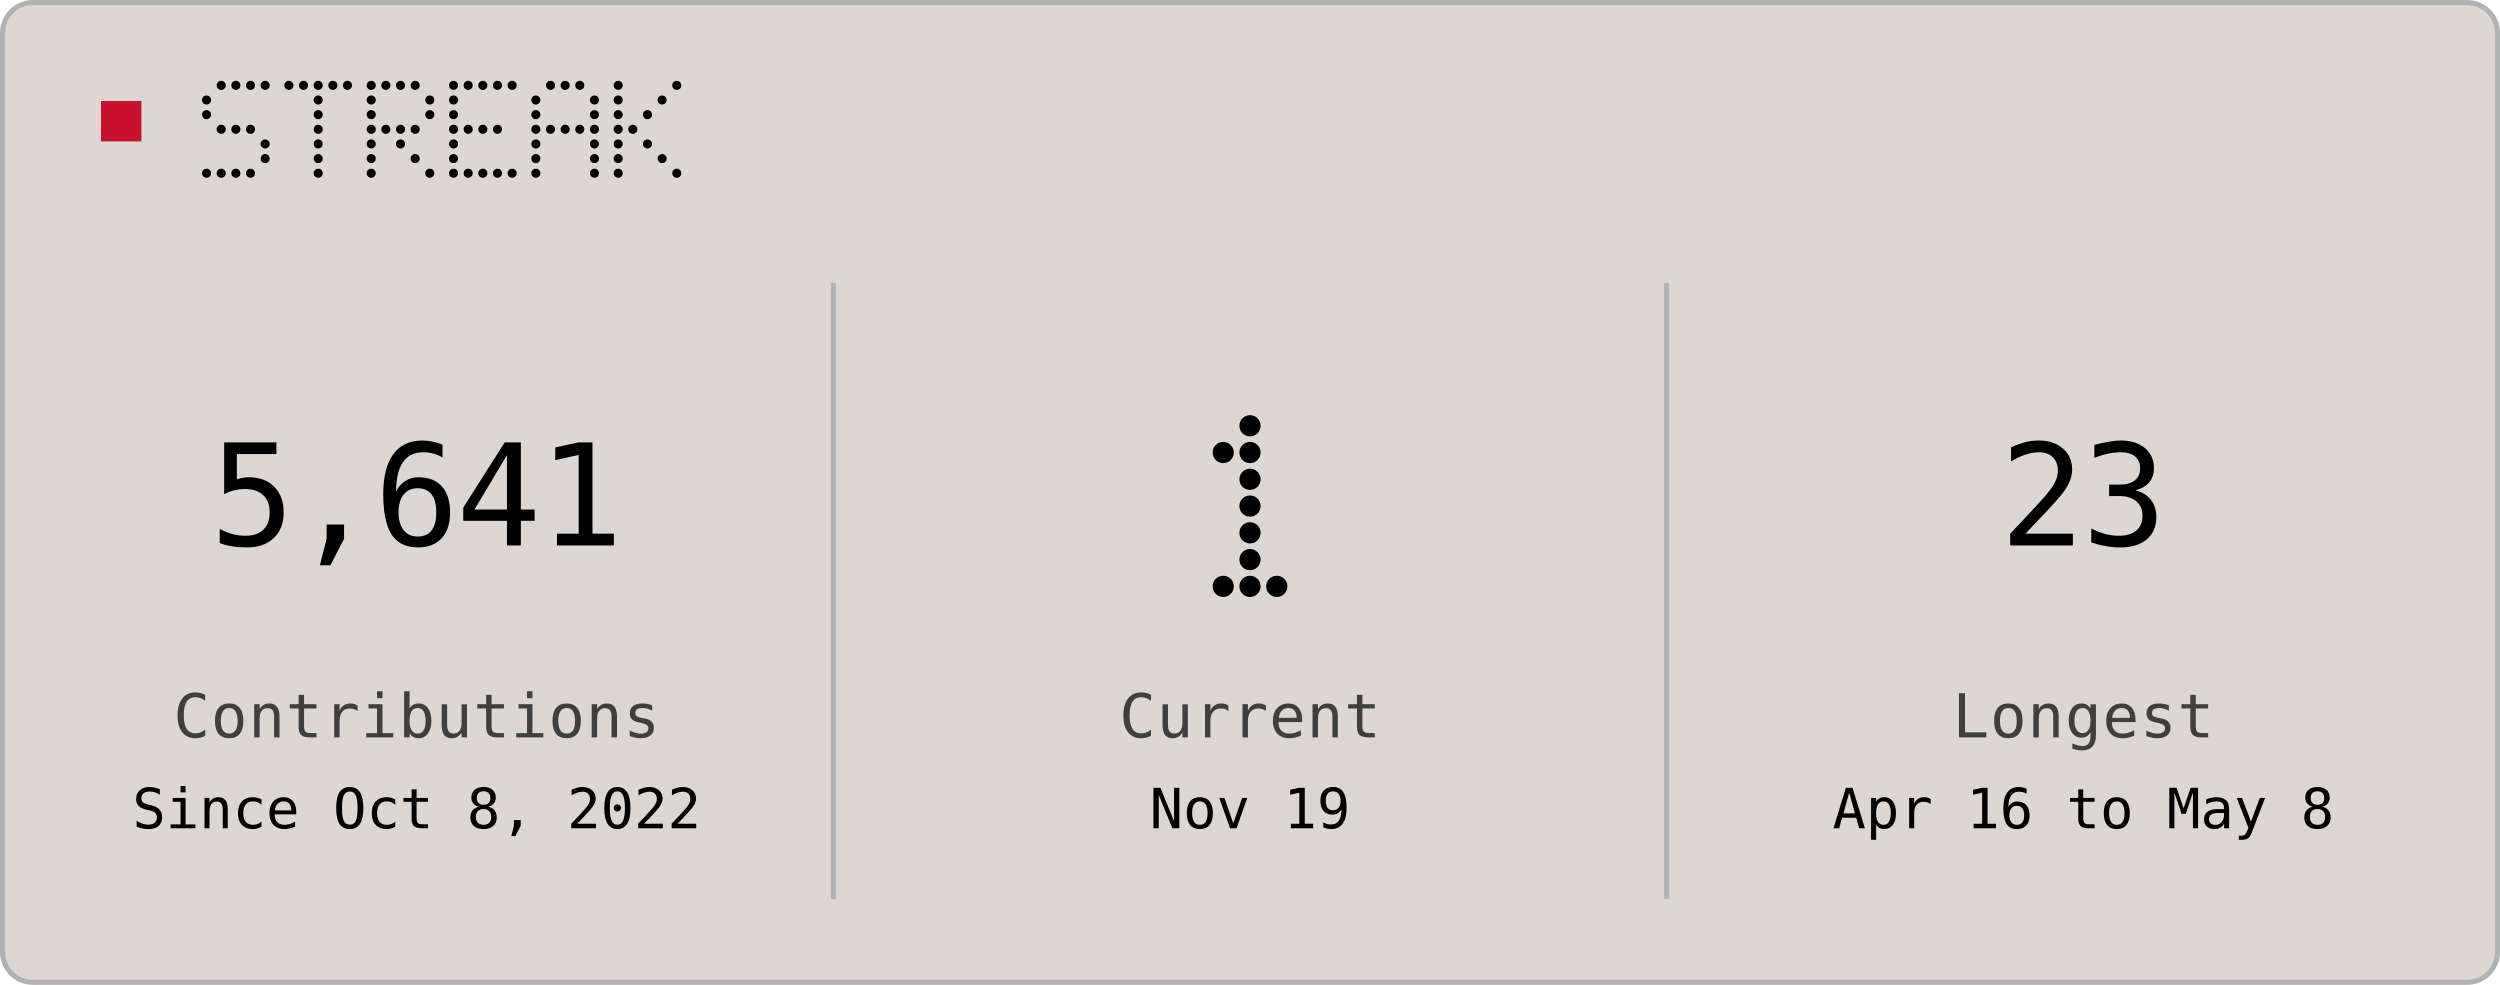
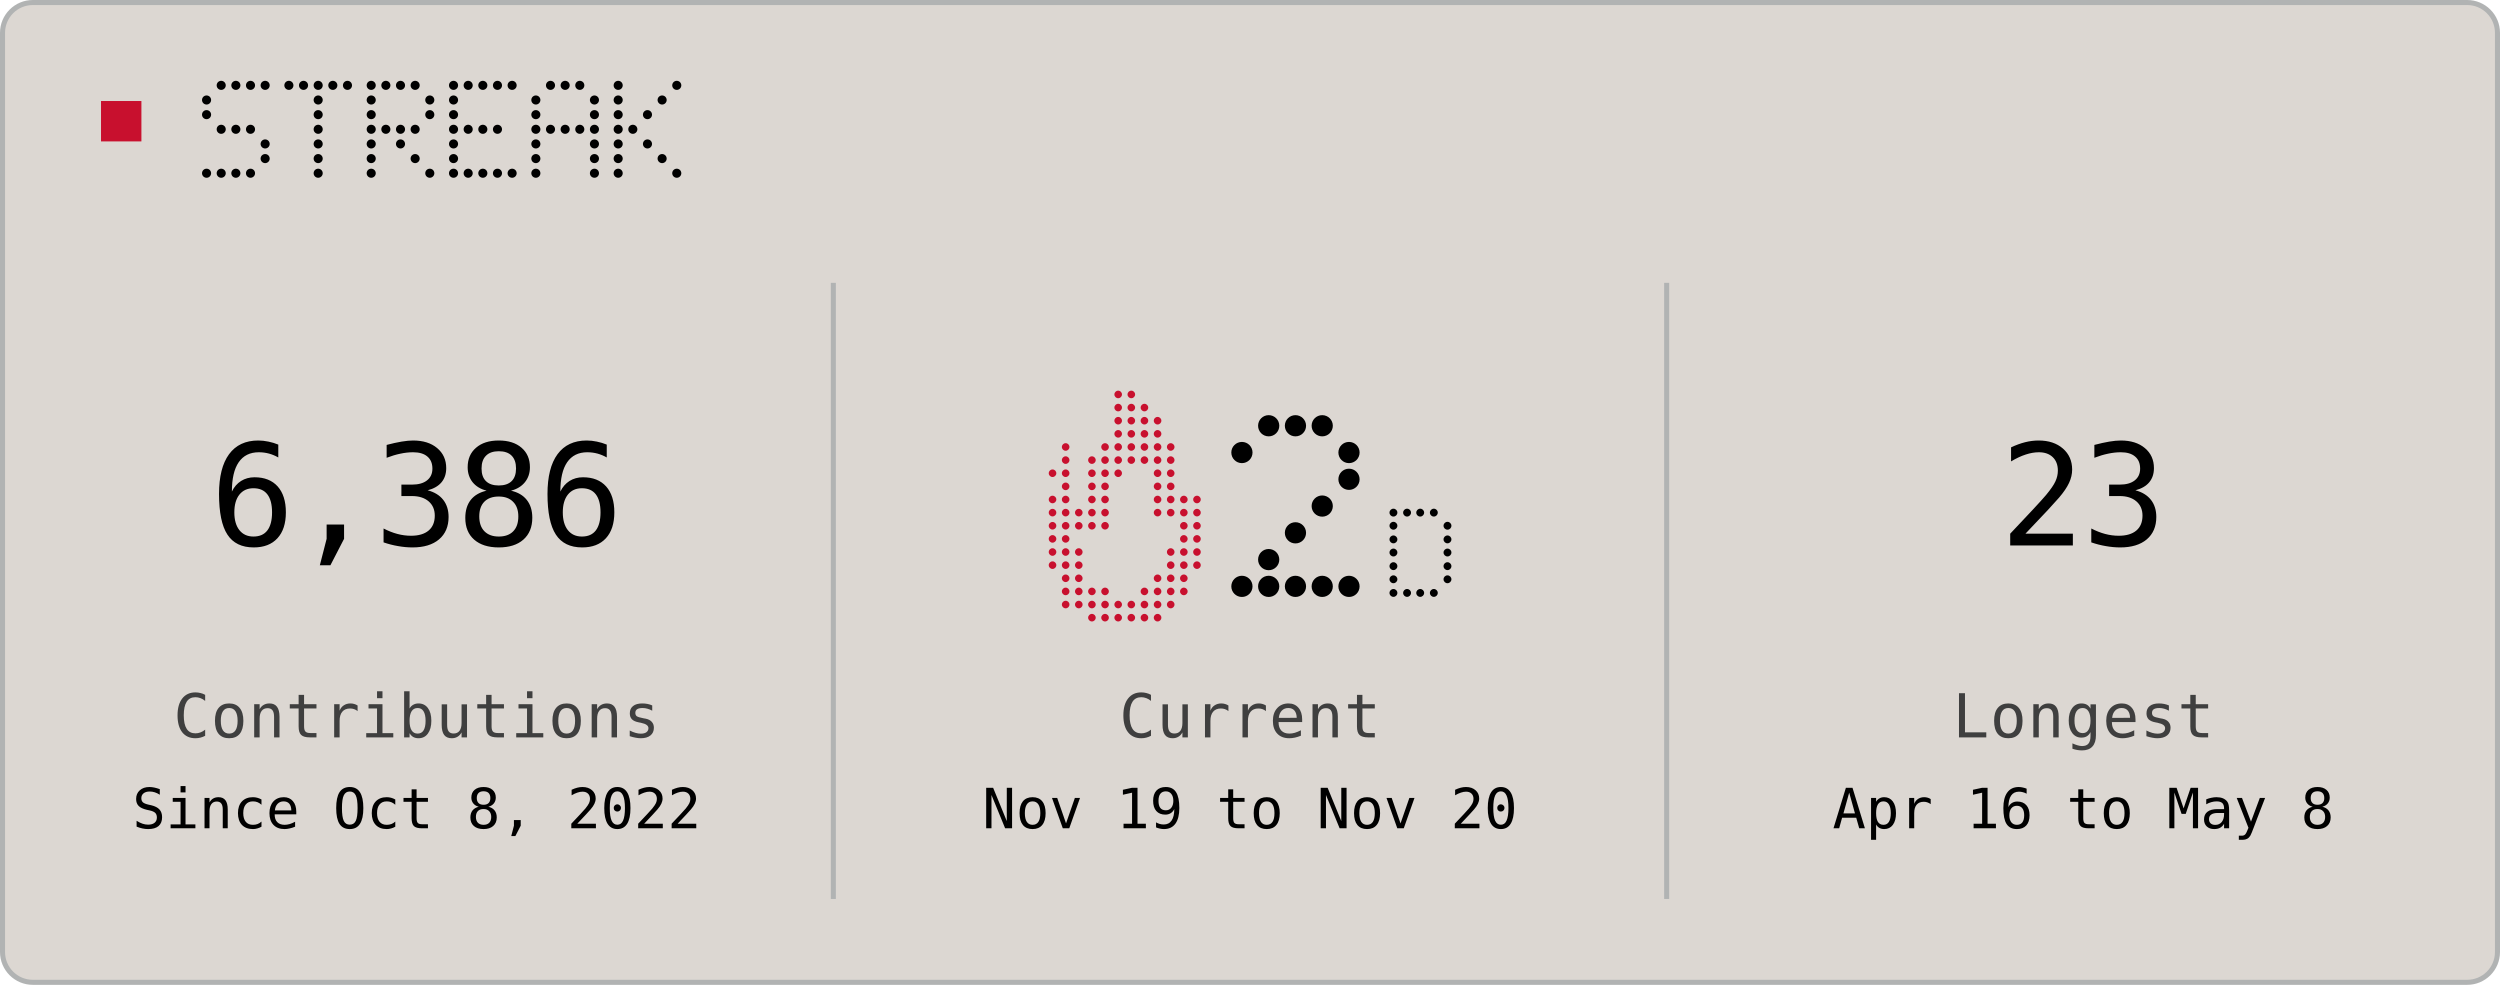
<svg xmlns="http://www.w3.org/2000/svg" width="495" height="195" viewBox="0 0 495 195" role="img">
  <rect x="0.5" y="0.5" width="494" height="194" rx="6" fill="#DCD7D2" stroke="#B1B3B3" stroke-width="1" />
  <rect x="20" y="20" width="8" height="8" fill="#C8102E" />
  <circle cx="43.8" cy="16.9" r="0.90" fill="#000000" />
  <circle cx="46.7" cy="16.9" r="0.90" fill="#000000" />
  <circle cx="49.6" cy="16.9" r="0.90" fill="#000000" />
  <circle cx="52.5" cy="16.9" r="0.90" fill="#000000" />
  <circle cx="40.9" cy="19.8" r="0.90" fill="#000000" />
  <circle cx="40.9" cy="22.7" r="0.90" fill="#000000" />
  <circle cx="43.8" cy="25.6" r="0.90" fill="#000000" />
  <circle cx="46.7" cy="25.6" r="0.90" fill="#000000" />
  <circle cx="49.6" cy="25.6" r="0.90" fill="#000000" />
  <circle cx="52.5" cy="28.5" r="0.90" fill="#000000" />
  <circle cx="52.5" cy="31.4" r="0.90" fill="#000000" />
  <circle cx="40.9" cy="34.3" r="0.90" fill="#000000" />
  <circle cx="43.8" cy="34.3" r="0.90" fill="#000000" />
  <circle cx="46.7" cy="34.3" r="0.90" fill="#000000" />
  <circle cx="49.6" cy="34.3" r="0.90" fill="#000000" />
  <circle cx="57.2" cy="16.9" r="0.90" fill="#000000" />
  <circle cx="60.1" cy="16.9" r="0.90" fill="#000000" />
  <circle cx="63.0" cy="16.9" r="0.90" fill="#000000" />
  <circle cx="65.9" cy="16.9" r="0.90" fill="#000000" />
  <circle cx="68.8" cy="16.9" r="0.90" fill="#000000" />
  <circle cx="63.0" cy="19.8" r="0.90" fill="#000000" />
  <circle cx="63.0" cy="22.7" r="0.90" fill="#000000" />
  <circle cx="63.0" cy="25.6" r="0.90" fill="#000000" />
  <circle cx="63.0" cy="28.5" r="0.90" fill="#000000" />
  <circle cx="63.0" cy="31.4" r="0.90" fill="#000000" />
  <circle cx="63.0" cy="34.3" r="0.90" fill="#000000" />
  <circle cx="73.5" cy="16.9" r="0.90" fill="#000000" />
  <circle cx="76.4" cy="16.9" r="0.90" fill="#000000" />
  <circle cx="79.3" cy="16.9" r="0.90" fill="#000000" />
  <circle cx="82.2" cy="16.9" r="0.90" fill="#000000" />
  <circle cx="73.5" cy="19.8" r="0.90" fill="#000000" />
  <circle cx="85.1" cy="19.8" r="0.90" fill="#000000" />
  <circle cx="73.5" cy="22.7" r="0.90" fill="#000000" />
  <circle cx="85.1" cy="22.7" r="0.90" fill="#000000" />
  <circle cx="73.5" cy="25.6" r="0.90" fill="#000000" />
  <circle cx="76.4" cy="25.6" r="0.90" fill="#000000" />
  <circle cx="79.3" cy="25.6" r="0.90" fill="#000000" />
  <circle cx="82.2" cy="25.6" r="0.90" fill="#000000" />
  <circle cx="73.5" cy="28.5" r="0.90" fill="#000000" />
  <circle cx="79.3" cy="28.5" r="0.90" fill="#000000" />
  <circle cx="73.5" cy="31.4" r="0.90" fill="#000000" />
  <circle cx="82.2" cy="31.4" r="0.90" fill="#000000" />
  <circle cx="73.5" cy="34.3" r="0.90" fill="#000000" />
  <circle cx="85.1" cy="34.3" r="0.90" fill="#000000" />
  <circle cx="89.8" cy="16.9" r="0.90" fill="#000000" />
  <circle cx="92.7" cy="16.9" r="0.90" fill="#000000" />
  <circle cx="95.6" cy="16.9" r="0.90" fill="#000000" />
  <circle cx="98.5" cy="16.9" r="0.90" fill="#000000" />
  <circle cx="101.4" cy="16.9" r="0.90" fill="#000000" />
  <circle cx="89.8" cy="19.8" r="0.90" fill="#000000" />
  <circle cx="89.8" cy="22.7" r="0.90" fill="#000000" />
  <circle cx="89.8" cy="25.6" r="0.90" fill="#000000" />
  <circle cx="92.7" cy="25.6" r="0.90" fill="#000000" />
  <circle cx="95.6" cy="25.6" r="0.90" fill="#000000" />
  <circle cx="98.5" cy="25.6" r="0.90" fill="#000000" />
  <circle cx="89.8" cy="28.5" r="0.90" fill="#000000" />
  <circle cx="89.8" cy="31.4" r="0.90" fill="#000000" />
  <circle cx="89.8" cy="34.3" r="0.90" fill="#000000" />
  <circle cx="92.7" cy="34.3" r="0.90" fill="#000000" />
  <circle cx="95.6" cy="34.3" r="0.90" fill="#000000" />
  <circle cx="98.5" cy="34.3" r="0.90" fill="#000000" />
  <circle cx="101.4" cy="34.3" r="0.90" fill="#000000" />
  <circle cx="109.0" cy="16.9" r="0.90" fill="#000000" />
  <circle cx="111.9" cy="16.9" r="0.90" fill="#000000" />
  <circle cx="114.8" cy="16.9" r="0.90" fill="#000000" />
  <circle cx="106.1" cy="19.8" r="0.90" fill="#000000" />
  <circle cx="117.7" cy="19.8" r="0.90" fill="#000000" />
  <circle cx="106.1" cy="22.7" r="0.90" fill="#000000" />
  <circle cx="117.7" cy="22.7" r="0.90" fill="#000000" />
  <circle cx="106.1" cy="25.6" r="0.90" fill="#000000" />
  <circle cx="109.0" cy="25.6" r="0.90" fill="#000000" />
  <circle cx="111.9" cy="25.6" r="0.90" fill="#000000" />
  <circle cx="114.8" cy="25.6" r="0.90" fill="#000000" />
  <circle cx="117.7" cy="25.6" r="0.90" fill="#000000" />
  <circle cx="106.1" cy="28.5" r="0.90" fill="#000000" />
  <circle cx="117.7" cy="28.5" r="0.90" fill="#000000" />
  <circle cx="106.1" cy="31.4" r="0.90" fill="#000000" />
  <circle cx="117.7" cy="31.4" r="0.90" fill="#000000" />
  <circle cx="106.1" cy="34.3" r="0.90" fill="#000000" />
  <circle cx="117.7" cy="34.3" r="0.90" fill="#000000" />
  <circle cx="122.4" cy="16.9" r="0.90" fill="#000000" />
  <circle cx="134.0" cy="16.9" r="0.90" fill="#000000" />
  <circle cx="122.4" cy="19.8" r="0.90" fill="#000000" />
  <circle cx="131.1" cy="19.8" r="0.90" fill="#000000" />
  <circle cx="122.4" cy="22.7" r="0.90" fill="#000000" />
  <circle cx="128.2" cy="22.7" r="0.90" fill="#000000" />
  <circle cx="122.4" cy="25.6" r="0.90" fill="#000000" />
  <circle cx="125.3" cy="25.6" r="0.90" fill="#000000" />
  <circle cx="122.4" cy="28.5" r="0.90" fill="#000000" />
  <circle cx="128.2" cy="28.5" r="0.90" fill="#000000" />
  <circle cx="122.4" cy="31.4" r="0.90" fill="#000000" />
  <circle cx="131.1" cy="31.4" r="0.90" fill="#000000" />
  <circle cx="122.4" cy="34.3" r="0.90" fill="#000000" />
  <circle cx="134.0" cy="34.3" r="0.90" fill="#000000" />
  <line x1="165.0" y1="56" x2="165.0" y2="178" stroke="#B1B3B3" />
  <line x1="330.0" y1="56" x2="330.0" y2="178" stroke="#B1B3B3" />
-   <text x="82.5" y="108" fill="#000000" text-anchor="middle" font-family="ui-monospace, Geist Mono, monospace" font-size="28" letter-spacing="-0.6" dominant-baseline="auto">5,641</text>
+   <text x="82.5" y="108" fill="#000000" text-anchor="middle" font-family="ui-monospace, Geist Mono, monospace" font-size="28" letter-spacing="-0.6" dominant-baseline="auto">6,386</text>
  <text x="82.5" y="146" fill="#3F3F3F" text-anchor="middle" font-family="ui-monospace, Geist Mono, monospace" font-size="12" letter-spacing="0.2" dominant-baseline="auto">Contributions</text>
  <text x="82.5" y="164" fill="#000000" text-anchor="middle" font-family="ui-monospace, Geist Mono, monospace" font-size="11" letter-spacing="0" dominant-baseline="auto">Since Oct 8, 2022</text>
-   <circle cx="247.5" cy="84.3" r="2.10" fill="#000000" />
-   <circle cx="242.2" cy="89.6" r="2.10" fill="#000000" />
-   <circle cx="247.5" cy="89.6" r="2.10" fill="#000000" />
-   <circle cx="247.5" cy="94.9" r="2.10" fill="#000000" />
-   <circle cx="247.5" cy="100.2" r="2.10" fill="#000000" />
-   <circle cx="247.5" cy="105.5" r="2.10" fill="#000000" />
-   <circle cx="247.5" cy="110.8" r="2.10" fill="#000000" />
-   <circle cx="242.2" cy="116.1" r="2.10" fill="#000000" />
-   <circle cx="247.5" cy="116.1" r="2.10" fill="#000000" />
-   <circle cx="252.8" cy="116.1" r="2.10" fill="#000000" />
+   <circle cx="221.4" cy="78.1" r="0.75" fill="#C8102E" />
+   <circle cx="224.0" cy="78.1" r="0.75" fill="#C8102E" />
+   <circle cx="221.4" cy="80.7" r="0.75" fill="#C8102E" />
+   <circle cx="224.0" cy="80.7" r="0.75" fill="#C8102E" />
+   <circle cx="226.6" cy="80.7" r="0.75" fill="#C8102E" />
+   <circle cx="221.4" cy="83.3" r="0.75" fill="#C8102E" />
+   <circle cx="224.0" cy="83.3" r="0.75" fill="#C8102E" />
+   <circle cx="226.6" cy="83.3" r="0.75" fill="#C8102E" />
+   <circle cx="229.2" cy="83.3" r="0.75" fill="#C8102E" />
+   <circle cx="221.4" cy="85.9" r="0.75" fill="#C8102E" />
+   <circle cx="224.0" cy="85.9" r="0.75" fill="#C8102E" />
+   <circle cx="226.6" cy="85.9" r="0.75" fill="#C8102E" />
+   <circle cx="229.2" cy="85.9" r="0.75" fill="#C8102E" />
+   <circle cx="211.0" cy="88.5" r="0.75" fill="#C8102E" />
+   <circle cx="218.8" cy="88.5" r="0.75" fill="#C8102E" />
+   <circle cx="221.4" cy="88.5" r="0.75" fill="#C8102E" />
+   <circle cx="224.0" cy="88.5" r="0.75" fill="#C8102E" />
+   <circle cx="226.6" cy="88.5" r="0.75" fill="#C8102E" />
+   <circle cx="229.2" cy="88.5" r="0.75" fill="#C8102E" />
+   <circle cx="231.8" cy="88.5" r="0.75" fill="#C8102E" />
+   <circle cx="211.0" cy="91.1" r="0.75" fill="#C8102E" />
+   <circle cx="216.2" cy="91.1" r="0.75" fill="#C8102E" />
+   <circle cx="218.8" cy="91.1" r="0.75" fill="#C8102E" />
+   <circle cx="221.4" cy="91.1" r="0.75" fill="#C8102E" />
+   <circle cx="224.0" cy="91.1" r="0.75" fill="#C8102E" />
+   <circle cx="226.6" cy="91.1" r="0.75" fill="#C8102E" />
+   <circle cx="229.2" cy="91.1" r="0.75" fill="#C8102E" />
+   <circle cx="231.8" cy="91.1" r="0.75" fill="#C8102E" />
+   <circle cx="208.4" cy="93.7" r="0.75" fill="#C8102E" />
+   <circle cx="211.0" cy="93.7" r="0.75" fill="#C8102E" />
+   <circle cx="216.2" cy="93.7" r="0.75" fill="#C8102E" />
+   <circle cx="218.8" cy="93.7" r="0.75" fill="#C8102E" />
+   <circle cx="221.4" cy="93.7" r="0.75" fill="#C8102E" />
+   <circle cx="229.2" cy="93.7" r="0.75" fill="#C8102E" />
+   <circle cx="231.8" cy="93.7" r="0.75" fill="#C8102E" />
+   <circle cx="211.0" cy="96.3" r="0.75" fill="#C8102E" />
+   <circle cx="216.2" cy="96.3" r="0.75" fill="#C8102E" />
+   <circle cx="218.8" cy="96.3" r="0.75" fill="#C8102E" />
+   <circle cx="229.2" cy="96.3" r="0.75" fill="#C8102E" />
+   <circle cx="231.8" cy="96.3" r="0.75" fill="#C8102E" />
+   <circle cx="208.4" cy="98.9" r="0.75" fill="#C8102E" />
+   <circle cx="211.0" cy="98.9" r="0.75" fill="#C8102E" />
+   <circle cx="216.2" cy="98.9" r="0.75" fill="#C8102E" />
+   <circle cx="218.8" cy="98.9" r="0.75" fill="#C8102E" />
+   <circle cx="229.2" cy="98.9" r="0.75" fill="#C8102E" />
+   <circle cx="231.8" cy="98.9" r="0.75" fill="#C8102E" />
+   <circle cx="234.4" cy="98.9" r="0.75" fill="#C8102E" />
+   <circle cx="237.0" cy="98.9" r="0.75" fill="#C8102E" />
+   <circle cx="208.4" cy="101.5" r="0.75" fill="#C8102E" />
+   <circle cx="211.0" cy="101.5" r="0.75" fill="#C8102E" />
+   <circle cx="213.6" cy="101.5" r="0.75" fill="#C8102E" />
+   <circle cx="216.2" cy="101.5" r="0.75" fill="#C8102E" />
+   <circle cx="218.8" cy="101.5" r="0.75" fill="#C8102E" />
+   <circle cx="229.2" cy="101.5" r="0.75" fill="#C8102E" />
+   <circle cx="231.8" cy="101.5" r="0.75" fill="#C8102E" />
+   <circle cx="234.4" cy="101.5" r="0.75" fill="#C8102E" />
+   <circle cx="237.0" cy="101.5" r="0.75" fill="#C8102E" />
+   <circle cx="208.4" cy="104.1" r="0.75" fill="#C8102E" />
+   <circle cx="211.0" cy="104.1" r="0.75" fill="#C8102E" />
+   <circle cx="213.6" cy="104.1" r="0.75" fill="#C8102E" />
+   <circle cx="216.2" cy="104.1" r="0.75" fill="#C8102E" />
+   <circle cx="218.8" cy="104.1" r="0.75" fill="#C8102E" />
+   <circle cx="234.4" cy="104.1" r="0.75" fill="#C8102E" />
+   <circle cx="237.0" cy="104.1" r="0.75" fill="#C8102E" />
+   <circle cx="208.4" cy="106.7" r="0.75" fill="#C8102E" />
+   <circle cx="211.0" cy="106.7" r="0.75" fill="#C8102E" />
+   <circle cx="234.4" cy="106.7" r="0.75" fill="#C8102E" />
+   <circle cx="237.0" cy="106.7" r="0.75" fill="#C8102E" />
+   <circle cx="208.4" cy="109.3" r="0.75" fill="#C8102E" />
+   <circle cx="211.0" cy="109.3" r="0.75" fill="#C8102E" />
+   <circle cx="213.6" cy="109.3" r="0.75" fill="#C8102E" />
+   <circle cx="231.8" cy="109.3" r="0.75" fill="#C8102E" />
+   <circle cx="234.4" cy="109.3" r="0.75" fill="#C8102E" />
+   <circle cx="237.0" cy="109.3" r="0.75" fill="#C8102E" />
+   <circle cx="208.4" cy="111.9" r="0.75" fill="#C8102E" />
+   <circle cx="211.0" cy="111.9" r="0.75" fill="#C8102E" />
+   <circle cx="213.6" cy="111.9" r="0.75" fill="#C8102E" />
+   <circle cx="231.8" cy="111.9" r="0.75" fill="#C8102E" />
+   <circle cx="234.4" cy="111.9" r="0.75" fill="#C8102E" />
+   <circle cx="237.0" cy="111.9" r="0.75" fill="#C8102E" />
+   <circle cx="211.0" cy="114.5" r="0.75" fill="#C8102E" />
+   <circle cx="213.6" cy="114.5" r="0.75" fill="#C8102E" />
+   <circle cx="229.2" cy="114.5" r="0.75" fill="#C8102E" />
+   <circle cx="231.8" cy="114.5" r="0.75" fill="#C8102E" />
+   <circle cx="234.4" cy="114.5" r="0.75" fill="#C8102E" />
+   <circle cx="211.0" cy="117.1" r="0.75" fill="#C8102E" />
+   <circle cx="213.6" cy="117.1" r="0.75" fill="#C8102E" />
+   <circle cx="216.2" cy="117.1" r="0.75" fill="#C8102E" />
+   <circle cx="218.8" cy="117.1" r="0.75" fill="#C8102E" />
+   <circle cx="226.6" cy="117.1" r="0.75" fill="#C8102E" />
+   <circle cx="229.2" cy="117.1" r="0.75" fill="#C8102E" />
+   <circle cx="231.8" cy="117.1" r="0.75" fill="#C8102E" />
+   <circle cx="234.4" cy="117.1" r="0.75" fill="#C8102E" />
+   <circle cx="211.0" cy="119.7" r="0.75" fill="#C8102E" />
+   <circle cx="213.6" cy="119.7" r="0.75" fill="#C8102E" />
+   <circle cx="216.2" cy="119.7" r="0.75" fill="#C8102E" />
+   <circle cx="218.8" cy="119.7" r="0.75" fill="#C8102E" />
+   <circle cx="221.4" cy="119.7" r="0.75" fill="#C8102E" />
+   <circle cx="224.0" cy="119.7" r="0.75" fill="#C8102E" />
+   <circle cx="226.6" cy="119.7" r="0.75" fill="#C8102E" />
+   <circle cx="229.2" cy="119.7" r="0.75" fill="#C8102E" />
+   <circle cx="231.8" cy="119.7" r="0.75" fill="#C8102E" />
+   <circle cx="216.2" cy="122.3" r="0.75" fill="#C8102E" />
+   <circle cx="218.8" cy="122.3" r="0.75" fill="#C8102E" />
+   <circle cx="221.4" cy="122.3" r="0.75" fill="#C8102E" />
+   <circle cx="224.0" cy="122.3" r="0.75" fill="#C8102E" />
+   <circle cx="226.6" cy="122.3" r="0.75" fill="#C8102E" />
+   <circle cx="229.2" cy="122.3" r="0.75" fill="#C8102E" />
+   <circle cx="251.2" cy="84.3" r="2.10" fill="#000000" />
+   <circle cx="256.5" cy="84.3" r="2.10" fill="#000000" />
+   <circle cx="261.8" cy="84.3" r="2.10" fill="#000000" />
+   <circle cx="245.9" cy="89.6" r="2.10" fill="#000000" />
+   <circle cx="267.1" cy="89.6" r="2.10" fill="#000000" />
+   <circle cx="267.1" cy="94.9" r="2.10" fill="#000000" />
+   <circle cx="261.8" cy="100.2" r="2.10" fill="#000000" />
+   <circle cx="256.5" cy="105.5" r="2.10" fill="#000000" />
+   <circle cx="251.2" cy="110.8" r="2.10" fill="#000000" />
+   <circle cx="245.9" cy="116.1" r="2.10" fill="#000000" />
+   <circle cx="251.2" cy="116.1" r="2.10" fill="#000000" />
+   <circle cx="256.5" cy="116.1" r="2.10" fill="#000000" />
+   <circle cx="261.8" cy="116.1" r="2.10" fill="#000000" />
+   <circle cx="267.1" cy="116.1" r="2.10" fill="#000000" />
+   <circle cx="275.9" cy="101.5" r="0.78" fill="#000000" />
+   <circle cx="278.6" cy="101.5" r="0.78" fill="#000000" />
+   <circle cx="281.2" cy="101.5" r="0.78" fill="#000000" />
+   <circle cx="283.9" cy="101.5" r="0.78" fill="#000000" />
+   <circle cx="275.9" cy="104.1" r="0.78" fill="#000000" />
+   <circle cx="286.6" cy="104.1" r="0.78" fill="#000000" />
+   <circle cx="275.9" cy="106.8" r="0.78" fill="#000000" />
+   <circle cx="286.6" cy="106.8" r="0.78" fill="#000000" />
+   <circle cx="275.9" cy="109.4" r="0.78" fill="#000000" />
+   <circle cx="286.6" cy="109.4" r="0.78" fill="#000000" />
+   <circle cx="275.9" cy="112.1" r="0.78" fill="#000000" />
+   <circle cx="286.6" cy="112.1" r="0.78" fill="#000000" />
+   <circle cx="275.9" cy="114.7" r="0.78" fill="#000000" />
+   <circle cx="286.6" cy="114.7" r="0.78" fill="#000000" />
+   <circle cx="275.9" cy="117.4" r="0.78" fill="#000000" />
+   <circle cx="278.6" cy="117.4" r="0.78" fill="#000000" />
+   <circle cx="281.2" cy="117.4" r="0.78" fill="#000000" />
+   <circle cx="283.9" cy="117.4" r="0.78" fill="#000000" />
  <text x="247.5" y="146" fill="#3F3F3F" text-anchor="middle" font-family="ui-monospace, Geist Mono, monospace" font-size="12" letter-spacing="0.2" dominant-baseline="auto">Current</text>
-   <text x="247.5" y="164" fill="#000000" text-anchor="middle" font-family="ui-monospace, Geist Mono, monospace" font-size="11" letter-spacing="0" dominant-baseline="auto">Nov 19</text>
+   <text x="247.5" y="164" fill="#000000" text-anchor="middle" font-family="ui-monospace, Geist Mono, monospace" font-size="11" letter-spacing="0" dominant-baseline="auto">Nov 19 to Nov 20</text>
  <text x="412.5" y="108" fill="#000000" text-anchor="middle" font-family="ui-monospace, Geist Mono, monospace" font-size="28" letter-spacing="-0.6" dominant-baseline="auto">23</text>
  <text x="412.5" y="146" fill="#3F3F3F" text-anchor="middle" font-family="ui-monospace, Geist Mono, monospace" font-size="12" letter-spacing="0.2" dominant-baseline="auto">Longest</text>
  <text x="412.5" y="164" fill="#000000" text-anchor="middle" font-family="ui-monospace, Geist Mono, monospace" font-size="11" letter-spacing="0" dominant-baseline="auto">Apr 16 to May 8</text>
</svg>
